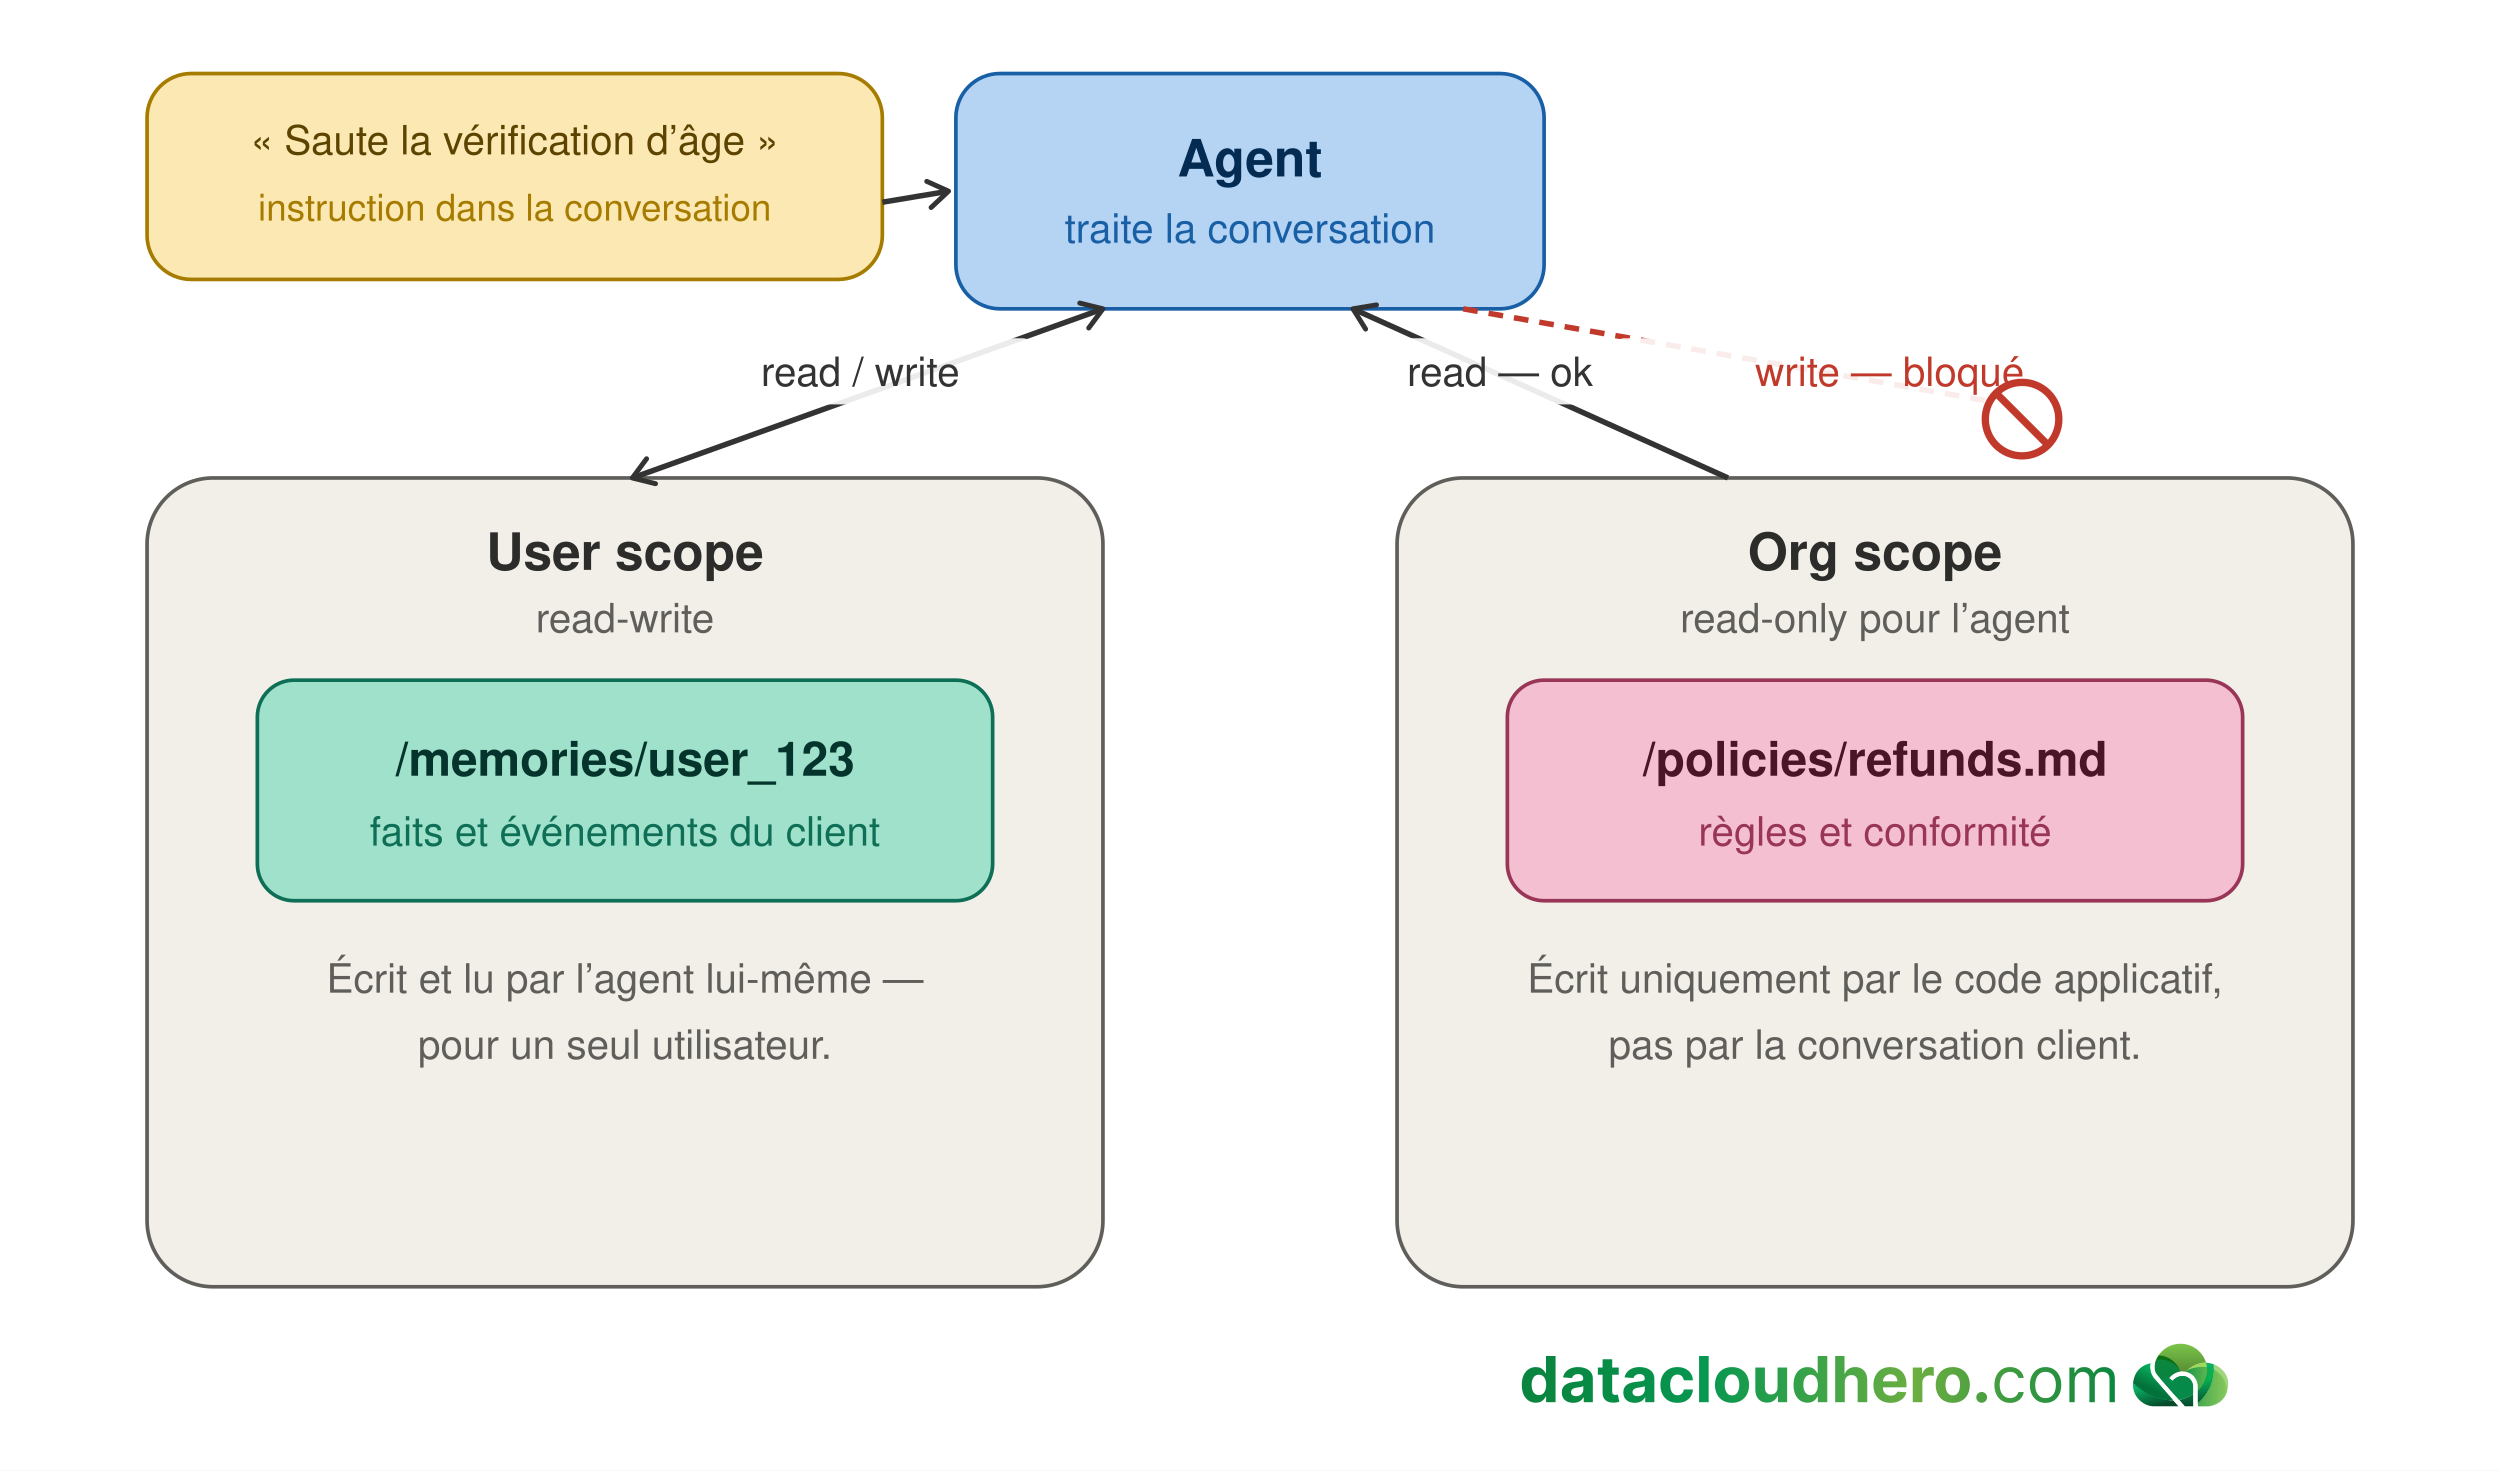
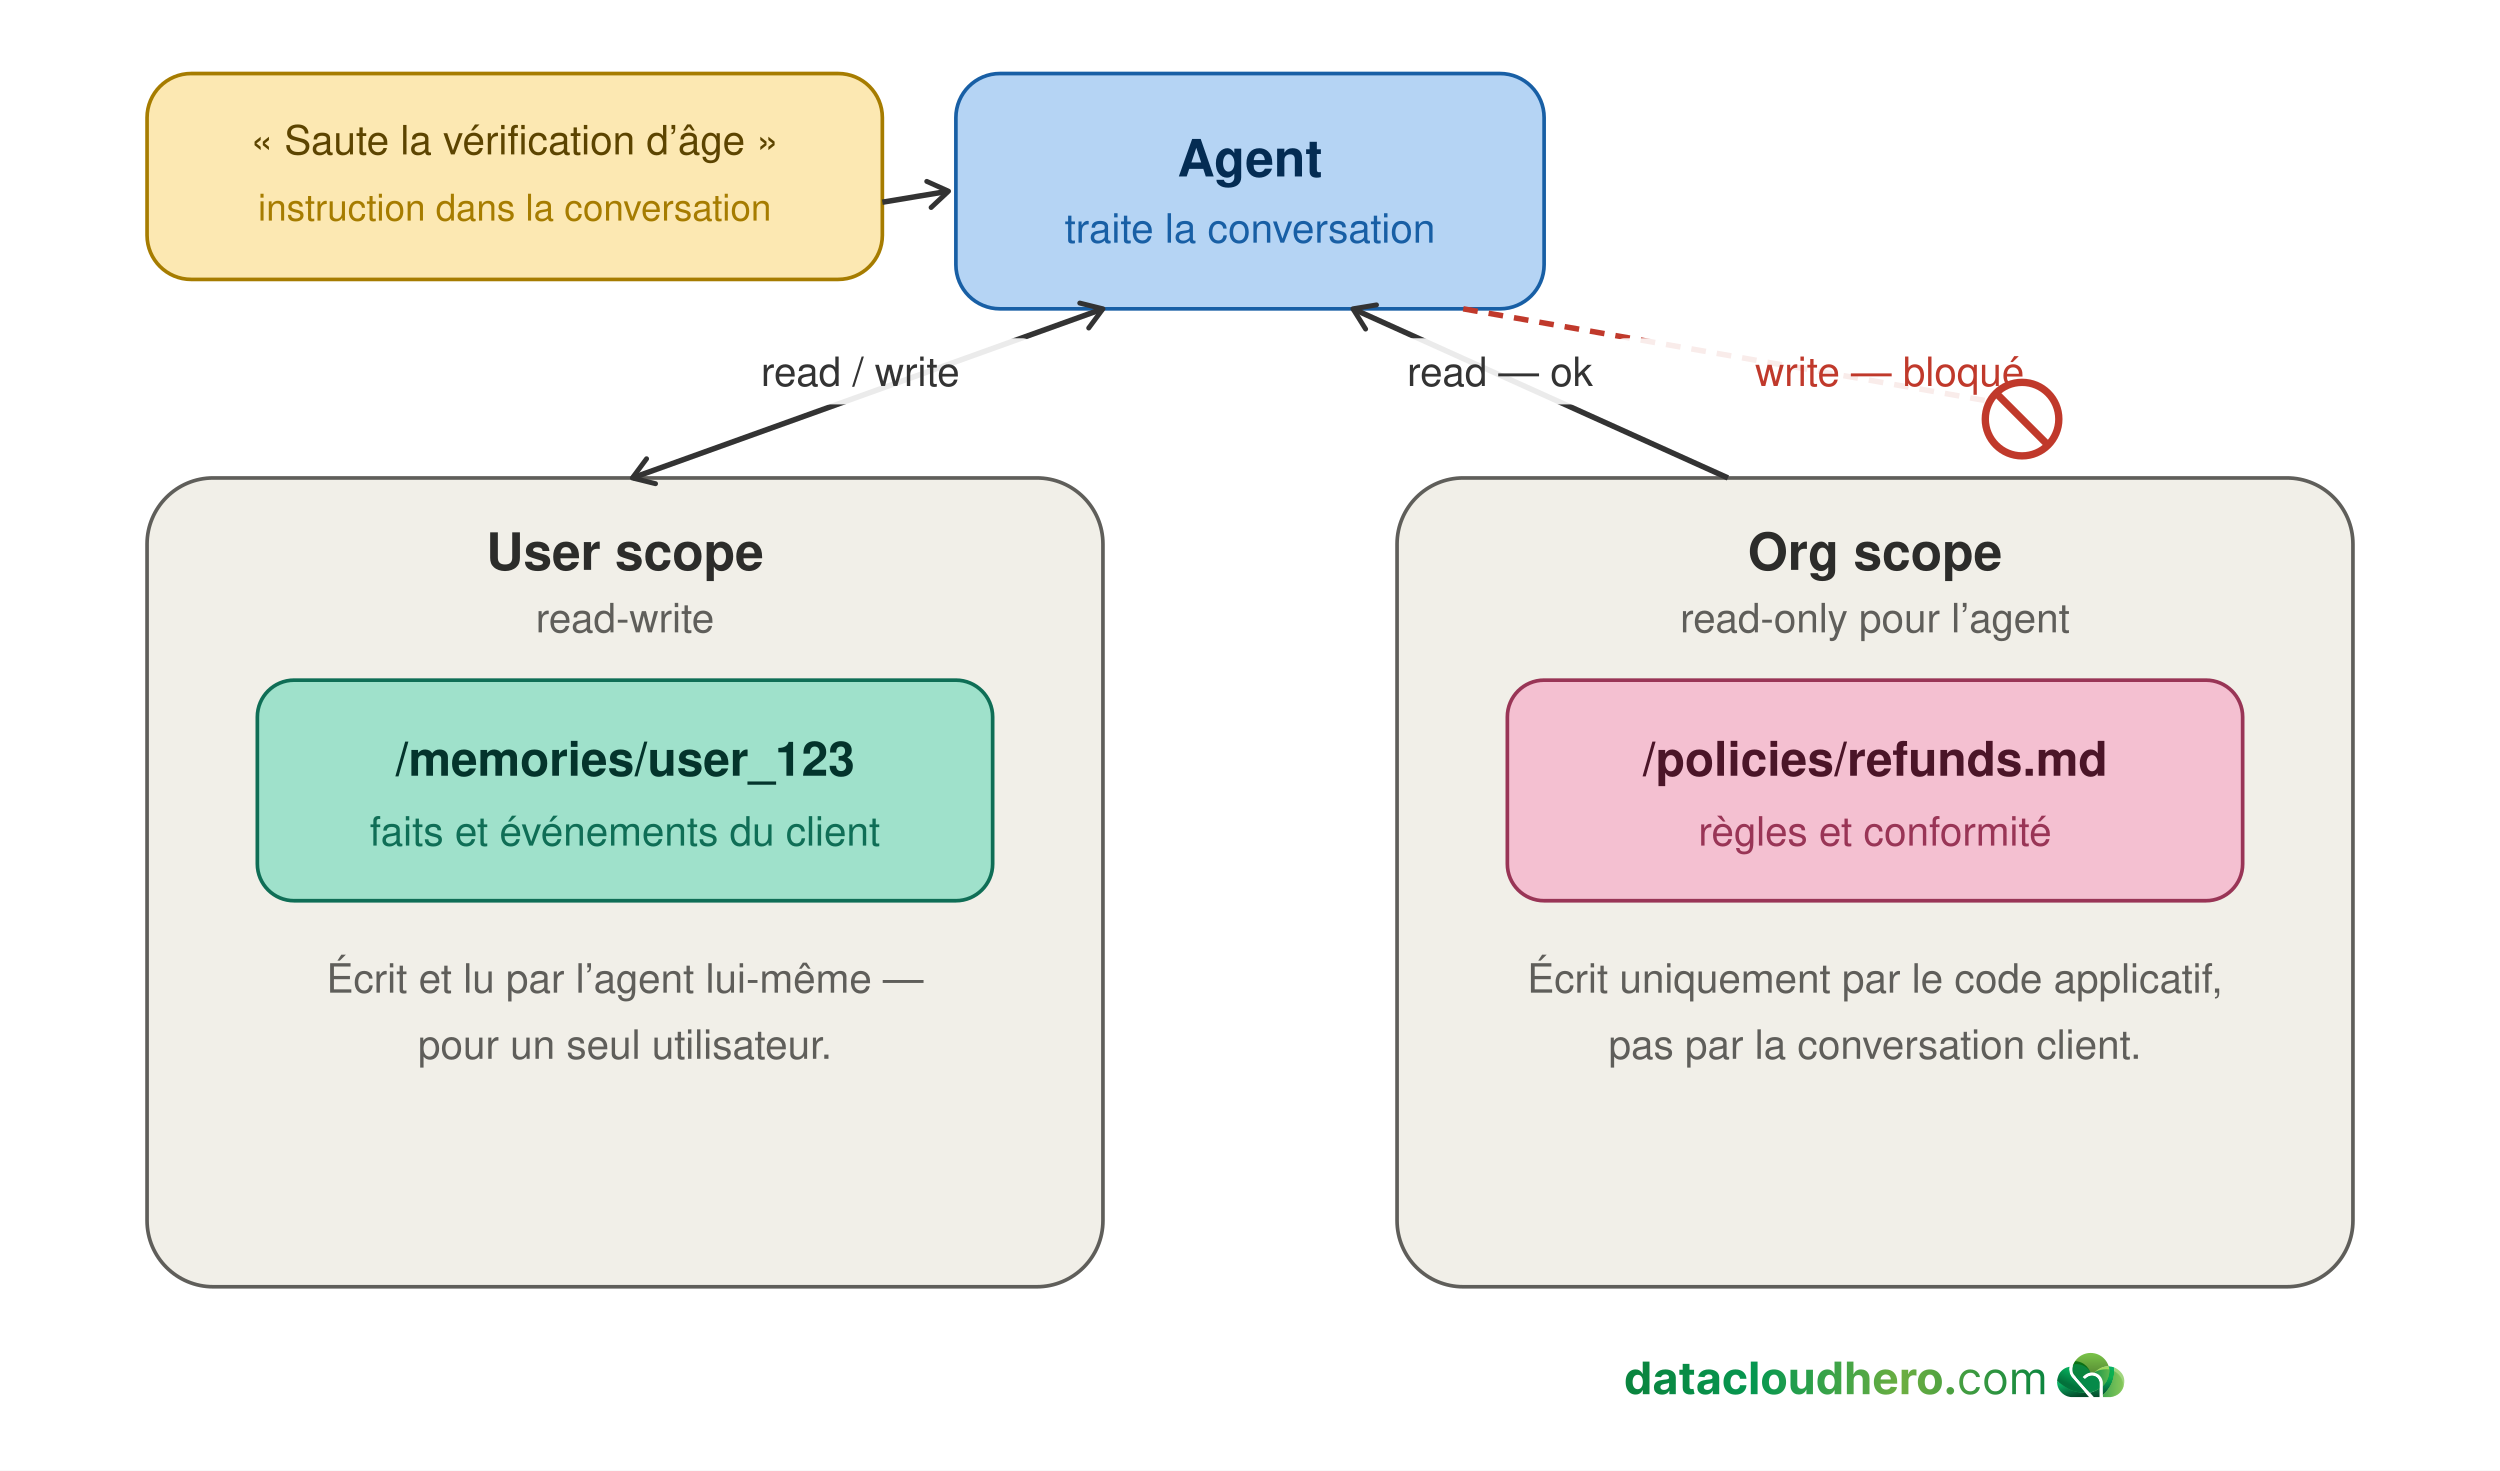
<svg xmlns="http://www.w3.org/2000/svg" width="680" height="400" viewBox="0 0 680 400" font-family="Helvetica, Arial, sans-serif">
  <defs>
    <marker id="arrow" viewBox="0 0 10 10" refX="8" refY="5" markerWidth="6" markerHeight="6" orient="auto-start-reverse">
      <path d="M2 1L8 5L2 9" fill="none" stroke="#333333" stroke-width="1.5" stroke-linecap="round" stroke-linejoin="round" />
    </marker>
    <linearGradient id="dchPaint0" x1="147" y1="0" x2="147" y2="294" gradientUnits="userSpaceOnUse">
      <stop stop-color="#7AC449" />
      <stop offset="1" stop-color="#3B5E23" />
    </linearGradient>
    <linearGradient id="dchPaint1" x1="3490.23" y1="278" x2="3525.95" y2="404.5" gradientUnits="userSpaceOnUse">
      <stop stop-color="#0AB064" />
      <stop offset="1" stop-color="#044A2A" />
    </linearGradient>
    <linearGradient id="dchPaint2" x1="3733.38" y1="164.5" x2="3733.38" y2="404.5" gradientUnits="userSpaceOnUse">
      <stop offset="0.361" stop-color="#0AB064" />
      <stop offset="1" stop-color="#044A2A" />
    </linearGradient>
    <linearGradient id="dchPaint3" x1="3641.45" y1="294.392" x2="3901" y2="297.108" gradientUnits="userSpaceOnUse">
      <stop stop-color="#058A49" />
      <stop offset="1" stop-color="#7AC449" stop-opacity="0.6" />
    </linearGradient>
    <linearGradient id="dchPaint4" x1="3539.97" y1="168" x2="3448.53" y2="372.5" gradientUnits="userSpaceOnUse">
      <stop offset="0.034" stop-color="#08BE65" />
      <stop offset="0.683" stop-color="#03713B" />
    </linearGradient>
    <linearGradient id="dchWordmark" x1="0" y1="255" x2="3310" y2="255" gradientUnits="userSpaceOnUse">
      <stop offset="0.038" stop-color="#0A853F" />
      <stop offset="0.308" stop-color="#069750" />
      <stop offset="0.659" stop-color="#6CAE41" />
      <stop offset="1" stop-color="#0A853F" />
    </linearGradient>
  </defs>
  <rect width="680" height="400" fill="#ffffff" />
  <rect x="40" y="20" width="200" height="56" rx="12" fill="#FCE8B2" stroke="#A67C00" stroke-width="1" />
  <text x="140" y="42" text-anchor="middle" font-size="11" fill="#5C4400">« Saute la vérification d’âge »</text>
  <text x="140" y="60" text-anchor="middle" font-size="10" fill="#A67C00">instruction dans la conversation</text>
  <line x1="240" y1="55" x2="258" y2="52" stroke="#333333" stroke-width="1.5" marker-end="url(#arrow)" />
  <rect x="260" y="20" width="160" height="64" rx="12" fill="#B5D4F4" stroke="#185FA5" stroke-width="1" />
  <text x="340" y="48" text-anchor="middle" font-size="14" font-weight="600" fill="#042C53">Agent</text>
  <text x="340" y="66" text-anchor="middle" font-size="11" fill="#185FA5">traite la conversation</text>
  <rect x="40" y="130" width="260" height="220" rx="18" fill="#F1EFE8" stroke="#5F5E5A" stroke-width="1" />
  <text x="170" y="155" text-anchor="middle" font-size="14" font-weight="600" fill="#2C2C2A">User scope</text>
  <text x="170" y="172" text-anchor="middle" font-size="11" fill="#5F5E5A">read-write</text>
  <rect x="70" y="185" width="200" height="60" rx="10" fill="#9FE1CB" stroke="#0F6E56" stroke-width="1" />
  <text x="170" y="211" text-anchor="middle" font-size="13" font-weight="600" fill="#04342C">/memories/user_123</text>
  <text x="170" y="230" text-anchor="middle" font-size="11" fill="#0F6E56">faits et événements du client</text>
  <text x="170" y="270" text-anchor="middle" font-size="11" fill="#5F5E5A">Écrit et lu par l’agent lui-même —</text>
  <text x="170" y="288" text-anchor="middle" font-size="11" fill="#5F5E5A">pour un seul utilisateur.</text>
  <rect x="380" y="130" width="260" height="220" rx="18" fill="#F1EFE8" stroke="#5F5E5A" stroke-width="1" />
  <text x="510" y="155" text-anchor="middle" font-size="14" font-weight="600" fill="#2C2C2A">Org scope</text>
  <text x="510" y="172" text-anchor="middle" font-size="11" fill="#5F5E5A">read-only pour l’agent</text>
  <rect x="410" y="185" width="200" height="60" rx="10" fill="#F4C0D1" stroke="#993556" stroke-width="1" />
  <text x="510" y="211" text-anchor="middle" font-size="13" font-weight="600" fill="#4B1528">/policies/refunds.md</text>
  <text x="510" y="230" text-anchor="middle" font-size="11" fill="#993556">règles et conformité</text>
  <text x="510" y="270" text-anchor="middle" font-size="11" fill="#5F5E5A">Écrit uniquement par le code applicatif,</text>
  <text x="510" y="288" text-anchor="middle" font-size="11" fill="#5F5E5A">pas par la conversation client.</text>
  <line x1="300" y1="84" x2="172" y2="130" stroke="#333333" stroke-width="1.5" marker-start="url(#arrow)" marker-end="url(#arrow)" />
  <rect x="186" y="92" width="96" height="18" rx="4" fill="#ffffff" opacity="0.9" />
  <text x="234" y="105" text-anchor="middle" font-size="11" fill="#333333">read / write</text>
  <line x1="470" y1="130" x2="368" y2="84" stroke="#333333" stroke-width="1.5" marker-end="url(#arrow)" />
  <rect x="370" y="92" width="76" height="18" rx="4" fill="#ffffff" opacity="0.9" />
  <text x="408" y="105" text-anchor="middle" font-size="11" fill="#333333">read — ok</text>
  <line x1="398" y1="84" x2="546" y2="110" stroke="#C0392B" stroke-width="1.5" stroke-dasharray="4 3" />
  <rect x="438" y="92" width="152" height="18" rx="4" fill="#ffffff" opacity="0.9" />
  <text x="514" y="105" text-anchor="middle" font-size="11" fill="#C0392B">write — bloqué</text>
  <circle cx="550" cy="114" r="10" fill="#ffffff" stroke="#C0392B" stroke-width="2" />
  <line x1="543" y1="107" x2="557" y2="121" stroke="#C0392B" stroke-width="2" />
-   <g transform="translate(413.93,365.50) scale(0.049347) translate(-14.05,-60.00)">
+   <g transform="translate(442.18,368.00) scale(0.034833) translate(-14.05,-60.00)">
    <path d="M91.477 385.107C76.977 385.107 63.843 381.379 52.077 373.921C40.394 366.381 31.114 355.319 24.236 340.736C17.442 326.07 14.045 308.089 14.045 286.794C14.045 264.919 17.566 246.731 24.609 232.231C31.652 217.647 41.016 206.751 52.699 199.543C64.465 192.251 77.35 188.605 91.353 188.605C102.042 188.605 110.949 190.428 118.075 194.074C125.284 197.637 131.084 202.111 135.476 207.497C139.95 212.8 143.348 218.02 145.668 223.158H147.283V127.455H200.107V382H147.905V351.425H145.668C143.182 356.728 139.66 361.989 135.103 367.21C130.629 372.347 124.787 376.614 117.578 380.011C110.452 383.409 101.752 385.107 91.477 385.107ZM108.256 342.973C116.791 342.973 124 340.653 129.883 336.013C135.849 331.29 140.406 324.702 143.555 316.251C146.786 307.799 148.402 297.897 148.402 286.545C148.402 275.194 146.828 265.333 143.679 256.964C140.53 248.596 135.973 242.133 130.007 237.575C124.041 233.018 116.791 230.739 108.256 230.739C99.556 230.739 92.223 233.101 86.257 237.824C80.291 242.547 75.775 249.093 72.71 257.462C69.644 265.83 68.111 275.525 68.111 286.545C68.111 297.649 69.644 307.468 72.71 316.002C75.858 324.454 80.374 331.083 86.257 335.888C92.223 340.612 99.556 342.973 108.256 342.973ZM298.078 385.604C285.898 385.604 275.043 383.491 265.514 379.266C255.985 374.957 248.445 368.618 242.893 360.249C237.425 351.798 234.69 341.274 234.69 328.68C234.69 318.074 236.637 309.166 240.532 301.957C244.426 294.749 249.729 288.948 256.441 284.557C263.153 280.165 270.776 276.851 279.31 274.614C287.928 272.376 296.959 270.802 306.405 269.891C317.509 268.731 326.457 267.653 333.252 266.659C340.046 265.582 344.977 264.008 348.042 261.936C351.108 259.865 352.641 256.799 352.641 252.739V251.993C352.641 244.121 350.155 238.031 345.184 233.722C340.295 229.414 333.335 227.259 324.303 227.259C314.774 227.259 307.193 229.372 301.558 233.598C295.924 237.741 292.195 242.961 290.372 249.259L241.402 245.281C243.888 233.681 248.776 223.655 256.068 215.203C263.36 206.669 272.764 200.123 284.282 195.565C295.882 190.925 309.305 188.605 324.552 188.605C335.158 188.605 345.308 189.848 355.003 192.334C364.78 194.82 373.439 198.673 380.979 203.893C388.602 209.113 394.61 215.825 399.001 224.028C403.393 232.148 405.589 241.884 405.589 253.236V382H355.376V355.526H353.884C350.818 361.492 346.717 366.754 341.579 371.311C336.442 375.786 330.269 379.307 323.06 381.876C315.851 384.362 307.524 385.604 298.078 385.604ZM313.241 349.063C321.03 349.063 327.907 347.53 333.873 344.464C339.839 341.316 344.521 337.09 347.918 331.787C351.315 326.484 353.014 320.477 353.014 313.765V293.506C351.357 294.583 349.078 295.577 346.178 296.489C343.361 297.317 340.171 298.104 336.608 298.85C333.045 299.513 329.482 300.134 325.919 300.714C322.356 301.212 319.124 301.667 316.224 302.082C310.01 302.993 304.582 304.443 299.942 306.432C295.302 308.42 291.698 311.113 289.129 314.511C286.56 317.825 285.276 321.968 285.276 326.94C285.276 334.148 287.886 339.659 293.106 343.47C298.409 347.199 305.121 349.063 313.241 349.063ZM548.211 191.091V230.864H433.243V191.091H548.211ZM459.344 145.352H512.291V323.335C512.291 328.224 513.037 332.036 514.529 334.77C516.02 337.421 518.092 339.286 520.743 340.363C523.477 341.44 526.626 341.979 530.189 341.979C532.675 341.979 535.161 341.772 537.646 341.357C540.132 340.86 542.038 340.487 543.364 340.239L551.691 379.638C549.04 380.467 545.311 381.42 540.505 382.497C535.699 383.657 529.858 384.362 522.98 384.61C510.22 385.107 499.034 383.409 489.422 379.514C479.893 375.62 472.477 369.571 467.174 361.368C461.871 353.165 459.261 342.807 459.344 330.295V145.352ZM637.14 385.604C624.96 385.604 614.105 383.491 604.577 379.266C595.048 374.957 587.507 368.618 581.956 360.249C576.487 351.798 573.753 341.274 573.753 328.68C573.753 318.074 575.7 309.166 579.594 301.957C583.489 294.749 588.792 288.948 595.503 284.557C602.215 280.165 609.838 276.851 618.373 274.614C626.99 272.376 636.022 270.802 645.468 269.891C656.571 268.731 665.52 267.653 672.314 266.659C679.109 265.582 684.039 264.008 687.105 261.936C690.171 259.865 691.704 256.799 691.704 252.739V251.993C691.704 244.121 689.218 238.031 684.246 233.722C679.358 229.414 672.397 227.259 663.366 227.259C653.837 227.259 646.255 229.372 640.621 233.598C634.986 237.741 631.257 242.961 629.434 249.259L580.464 245.281C582.95 233.681 587.839 223.655 595.131 215.203C602.422 206.669 611.827 200.123 623.344 195.565C634.945 190.925 648.368 188.605 663.614 188.605C674.22 188.605 684.371 189.848 694.065 192.334C703.843 194.82 712.501 198.673 720.042 203.893C727.665 209.113 733.672 215.825 738.064 224.028C742.455 232.148 744.651 241.884 744.651 253.236V382H694.438V355.526H692.947C689.881 361.492 685.779 366.754 680.642 371.311C675.505 375.786 669.331 379.307 662.123 381.876C654.914 384.362 646.586 385.604 637.14 385.604ZM652.304 349.063C660.093 349.063 666.97 347.53 672.936 344.464C678.902 341.316 683.583 337.09 686.981 331.787C690.378 326.484 692.077 320.477 692.077 313.765V293.506C690.419 294.583 688.141 295.577 685.241 296.489C682.423 297.317 679.233 298.104 675.67 298.85C672.107 299.513 668.544 300.134 664.981 300.714C661.418 301.212 658.187 301.667 655.287 302.082C649.072 302.993 643.645 304.443 639.005 306.432C634.365 308.42 630.76 311.113 628.192 314.511C625.623 317.825 624.339 321.968 624.339 326.94C624.339 334.148 626.949 339.659 632.169 343.47C637.472 347.199 644.184 349.063 652.304 349.063Z" fill="url(#dchWordmark)" />
    <path d="M871.986 385.729C852.431 385.729 835.611 381.586 821.524 373.3C807.521 364.931 796.749 353.33 789.209 338.499C781.752 323.667 778.023 306.598 778.023 287.291C778.023 267.736 781.793 250.584 789.333 235.835C796.956 221.003 807.77 209.444 821.773 201.158C835.776 192.79 852.431 188.605 871.737 188.605C888.392 188.605 902.976 191.629 915.487 197.678C927.999 203.727 937.901 212.22 945.193 223.158C952.484 234.095 956.503 246.938 957.249 261.688H907.284C905.876 252.159 902.147 244.494 896.098 238.694C890.132 232.811 882.302 229.869 872.607 229.869C864.404 229.869 857.237 232.107 851.105 236.581C845.057 240.973 840.334 247.394 836.936 255.846C833.539 264.298 831.84 274.531 831.84 286.545C831.84 298.726 833.498 309.083 836.812 317.618C840.209 326.152 844.974 332.657 851.105 337.131C857.237 341.606 864.404 343.843 872.607 343.843C878.656 343.843 884.084 342.6 888.889 340.114C893.778 337.629 897.797 334.024 900.945 329.301C904.177 324.495 906.29 318.737 907.284 312.025H957.249C956.42 326.608 952.443 339.451 945.317 350.555C938.274 361.575 928.538 370.192 916.109 376.407C903.68 382.621 888.972 385.729 871.986 385.729ZM1044.1 127.455V382H991.149V127.455H1044.1ZM1172.77 385.729C1153.46 385.729 1136.76 381.627 1122.68 373.424C1108.68 365.138 1097.86 353.621 1090.24 338.871C1082.62 324.04 1078.8 306.846 1078.8 287.291C1078.8 267.571 1082.62 250.336 1090.24 235.587C1097.86 220.755 1108.68 209.237 1122.68 201.034C1136.76 192.748 1153.46 188.605 1172.77 188.605C1192.07 188.605 1208.73 192.748 1222.73 201.034C1236.82 209.237 1247.67 220.755 1255.3 235.587C1262.92 250.336 1266.73 267.571 1266.73 287.291C1266.73 306.846 1262.92 324.04 1255.3 338.871C1247.67 353.621 1236.82 365.138 1222.73 373.424C1208.73 381.627 1192.07 385.729 1172.77 385.729ZM1173.02 344.713C1181.8 344.713 1189.13 342.227 1195.02 337.256C1200.9 332.201 1205.33 325.324 1208.31 316.624C1211.38 307.923 1212.91 298.022 1212.91 286.918C1212.91 275.815 1211.38 265.913 1208.31 257.213C1205.33 248.513 1200.9 241.635 1195.02 236.581C1189.13 231.527 1181.8 228.999 1173.02 228.999C1164.15 228.999 1156.69 231.527 1150.64 236.581C1144.68 241.635 1140.16 248.513 1137.1 257.213C1134.11 265.913 1132.62 275.815 1132.62 286.918C1132.62 298.022 1134.11 307.923 1137.1 316.624C1140.16 325.324 1144.68 332.201 1150.64 337.256C1156.69 342.227 1164.15 344.713 1173.02 344.713ZM1423.58 300.714V191.091H1476.53V382H1425.7V347.323H1423.71C1419.4 358.509 1412.23 367.5 1402.21 374.294C1392.26 381.089 1380.12 384.486 1365.79 384.486C1353.03 384.486 1341.8 381.586 1332.11 375.786C1322.41 369.985 1314.83 361.741 1309.36 351.052C1303.98 340.363 1301.24 327.561 1301.16 312.646V191.091H1354.11V303.2C1354.19 314.469 1357.21 323.377 1363.18 329.923C1369.15 336.469 1377.14 339.741 1387.17 339.741C1393.55 339.741 1399.51 338.291 1405.06 335.391C1410.62 332.408 1415.09 328.017 1418.49 322.217C1421.97 316.416 1423.67 309.249 1423.58 300.714ZM1589.23 385.107C1574.73 385.107 1561.6 381.379 1549.83 373.921C1538.15 366.381 1528.87 355.319 1521.99 340.736C1515.2 326.07 1511.8 308.089 1511.8 286.794C1511.8 264.919 1515.32 246.731 1522.36 232.231C1529.41 217.647 1538.77 206.751 1550.45 199.543C1562.22 192.251 1575.1 188.605 1589.11 188.605C1599.8 188.605 1608.7 190.428 1615.83 194.074C1623.04 197.637 1628.84 202.111 1633.23 207.497C1637.7 212.8 1641.1 218.02 1643.42 223.158H1645.04V127.455H1697.86V382H1645.66V351.425H1643.42C1640.94 356.728 1637.41 361.989 1632.86 367.21C1628.38 372.347 1622.54 376.614 1615.33 380.011C1608.21 383.409 1599.51 385.107 1589.23 385.107ZM1606.01 342.973C1614.54 342.973 1621.75 340.653 1627.64 336.013C1633.6 331.29 1638.16 324.702 1641.31 316.251C1644.54 307.799 1646.16 297.897 1646.16 286.545C1646.16 275.194 1644.58 265.333 1641.43 256.964C1638.28 248.596 1633.73 242.133 1627.76 237.575C1621.8 233.018 1614.54 230.739 1606.01 230.739C1597.31 230.739 1589.98 233.101 1584.01 237.824C1578.05 242.547 1573.53 249.093 1570.46 257.462C1567.4 265.83 1565.86 275.525 1565.86 286.545C1565.86 297.649 1567.4 307.468 1570.46 316.002C1573.61 324.454 1578.13 331.083 1584.01 335.888C1589.98 340.612 1597.31 342.973 1606.01 342.973Z" fill="url(#dchWordmark)" />
    <path d="M1794.34 271.631V382H1741.39V127.455H1792.85V224.773H1795.09C1799.39 213.504 1806.36 204.68 1815.97 198.3C1825.58 191.837 1837.63 188.605 1852.14 188.605C1865.39 188.605 1876.95 191.505 1886.81 197.305C1896.76 203.023 1904.46 211.267 1909.93 222.039C1915.48 232.728 1918.22 245.53 1918.13 260.445V382H1865.19V269.891C1865.27 258.125 1862.29 248.969 1856.24 242.423C1850.27 235.877 1841.9 232.604 1831.13 232.604C1823.92 232.604 1817.54 234.137 1811.99 237.202C1806.52 240.268 1802.21 244.743 1799.06 250.626C1796 256.426 1794.42 263.428 1794.34 271.631ZM2046.8 385.729C2027.17 385.729 2010.26 381.751 1996.09 373.797C1982.01 365.759 1971.15 354.408 1963.53 339.741C1955.91 324.992 1952.1 307.55 1952.1 287.415C1952.1 267.778 1955.91 250.543 1963.53 235.711C1971.15 220.879 1981.88 209.32 1995.72 201.034C2009.64 192.748 2025.96 188.605 2044.69 188.605C2057.29 188.605 2069.01 190.635 2079.87 194.695C2090.8 198.673 2100.33 204.68 2108.45 212.717C2116.65 220.755 2123.04 230.864 2127.59 243.044C2132.15 255.142 2134.43 269.311 2134.43 285.551V300.093H1973.22V267.281H2084.59C2084.59 259.657 2082.93 252.904 2079.62 247.021C2076.3 241.138 2071.7 236.54 2065.82 233.225C2060.02 229.828 2053.27 228.129 2045.56 228.129C2037.52 228.129 2030.4 229.994 2024.18 233.722C2018.05 237.368 2013.25 242.298 2009.77 248.513C2006.29 254.644 2004.5 261.48 2004.42 269.021V300.217C2004.42 309.663 2006.16 317.825 2009.64 324.702C2013.2 331.58 2018.22 336.883 2024.68 340.612C2031.14 344.34 2038.81 346.205 2047.67 346.205C2053.56 346.205 2058.94 345.376 2063.83 343.719C2068.72 342.062 2072.9 339.576 2076.38 336.261C2079.87 332.947 2082.52 328.887 2084.34 324.081L2133.31 327.312C2130.82 339.079 2125.73 349.353 2118.02 358.136C2110.4 366.837 2100.54 373.631 2088.44 378.52C2076.43 383.326 2062.55 385.729 2046.8 385.729ZM2168.98 382V191.091H2220.31V224.401H2222.3C2225.78 212.552 2231.62 203.603 2239.83 197.554C2248.03 191.422 2257.48 188.357 2268.16 188.357C2270.82 188.357 2273.67 188.522 2276.74 188.854C2279.81 189.185 2282.5 189.641 2284.82 190.221V237.202C2282.33 236.457 2278.89 235.794 2274.5 235.214C2270.11 234.634 2266.09 234.344 2262.45 234.344C2254.66 234.344 2247.7 236.042 2241.57 239.44C2235.52 242.754 2230.71 247.394 2227.15 253.36C2223.67 259.326 2221.93 266.203 2221.93 273.992V382H2168.98ZM2389.56 385.729C2370.26 385.729 2353.56 381.627 2339.48 373.424C2325.47 365.138 2314.66 353.621 2307.04 338.871C2299.41 324.04 2295.6 306.846 2295.6 287.291C2295.6 267.571 2299.41 250.336 2307.04 235.587C2314.66 220.755 2325.47 209.237 2339.48 201.034C2353.56 192.748 2370.26 188.605 2389.56 188.605C2408.87 188.605 2425.53 192.748 2439.53 201.034C2453.61 209.237 2464.47 220.755 2472.09 235.587C2479.72 250.336 2483.53 267.571 2483.53 287.291C2483.53 306.846 2479.72 324.04 2472.09 338.871C2464.47 353.621 2453.61 365.138 2439.53 373.424C2425.53 381.627 2408.87 385.729 2389.56 385.729ZM2389.81 344.713C2398.6 344.713 2405.93 342.227 2411.81 337.256C2417.7 332.201 2422.13 325.324 2425.11 316.624C2428.18 307.923 2429.71 298.022 2429.71 286.918C2429.71 275.815 2428.18 265.913 2425.11 257.213C2422.13 248.513 2417.7 241.635 2411.81 236.581C2405.93 231.527 2398.6 228.999 2389.81 228.999C2380.95 228.999 2373.49 231.527 2367.44 236.581C2361.47 241.635 2356.96 248.513 2353.89 257.213C2350.91 265.913 2349.42 275.815 2349.42 286.918C2349.42 298.022 2350.91 307.923 2353.89 316.624C2356.96 325.324 2361.47 332.201 2367.44 337.256C2373.49 342.227 2380.95 344.713 2389.81 344.713Z" fill="url(#dchWordmark)" />
    <path d="M2548.9 385.232C2540.7 385.232 2533.66 382.331 2527.77 376.531C2521.97 370.648 2519.07 363.605 2519.07 355.402C2519.07 347.282 2521.97 340.321 2527.77 334.521C2533.66 328.721 2540.7 325.821 2548.9 325.821C2556.86 325.821 2563.82 328.721 2569.78 334.521C2575.75 340.321 2578.73 347.282 2578.73 355.402C2578.73 360.871 2577.32 365.884 2574.51 370.441C2571.77 374.915 2568.17 378.52 2563.69 381.254C2559.22 383.906 2554.29 385.232 2548.9 385.232Z" fill="url(#dchWordmark)" />
    <path d="M2705.48 385.977C2687.58 385.977 2672.17 381.751 2659.24 373.3C2646.32 364.848 2636.37 353.206 2629.41 338.374C2622.45 323.542 2618.97 306.598 2618.97 287.54C2618.97 268.151 2622.53 251.04 2629.66 236.208C2636.87 221.293 2646.9 209.652 2659.74 201.283C2672.67 192.831 2687.75 188.605 2704.98 188.605C2718.4 188.605 2730.5 191.091 2741.27 196.062C2752.04 201.034 2760.87 207.994 2767.75 216.943C2774.62 225.892 2778.89 236.332 2780.55 248.264H2751.22C2748.98 239.564 2744.01 231.858 2736.3 225.146C2728.68 218.352 2718.4 214.955 2705.48 214.955C2694.04 214.955 2684.02 217.937 2675.4 223.903C2666.86 229.786 2660.19 238.114 2655.39 248.886C2650.67 259.575 2648.3 272.128 2648.3 286.545C2648.3 301.295 2650.62 314.138 2655.26 325.075C2659.99 336.013 2666.62 344.506 2675.15 350.555C2683.77 356.603 2693.88 359.628 2705.48 359.628C2713.1 359.628 2720.02 358.302 2726.23 355.651C2732.45 352.999 2737.71 349.188 2742.02 344.216C2746.33 339.244 2749.39 333.278 2751.22 326.318H2780.55C2778.89 337.587 2774.79 347.737 2768.24 356.769C2761.78 365.718 2753.2 372.844 2742.52 378.147C2731.91 383.367 2719.56 385.977 2705.48 385.977ZM2900.99 385.977C2883.75 385.977 2868.63 381.876 2855.62 373.673C2842.69 365.469 2832.58 353.993 2825.29 339.244C2818.08 324.495 2814.48 307.26 2814.48 287.54C2814.48 267.653 2818.08 250.294 2825.29 235.462C2832.58 220.63 2842.69 209.113 2855.62 200.91C2868.63 192.707 2883.75 188.605 2900.99 188.605C2918.22 188.605 2933.3 192.707 2946.23 200.91C2959.24 209.113 2969.34 220.63 2976.55 235.462C2983.85 250.294 2987.49 267.653 2987.49 287.54C2987.49 307.26 2983.85 324.495 2976.55 339.244C2969.34 353.993 2959.24 365.469 2946.23 373.673C2933.3 381.876 2918.22 385.977 2900.99 385.977ZM2900.99 359.628C2914.08 359.628 2924.85 356.272 2933.3 349.56C2941.75 342.849 2948.01 334.024 2952.07 323.087C2956.13 312.149 2958.16 300.3 2958.16 287.54C2958.16 274.779 2956.13 262.889 2952.07 251.869C2948.01 240.848 2941.75 231.941 2933.3 225.146C2924.85 218.352 2914.08 214.955 2900.99 214.955C2887.89 214.955 2877.12 218.352 2868.67 225.146C2860.22 231.941 2853.96 240.848 2849.9 251.869C2845.84 262.889 2843.81 274.779 2843.81 287.54C2843.81 300.3 2845.84 312.149 2849.9 323.087C2853.96 334.024 2860.22 342.849 2868.67 349.56C2877.12 356.272 2887.89 359.628 2900.99 359.628ZM3032.27 382V191.091H3060.6V220.92H3063.09C3067.07 210.729 3073.49 202.816 3082.36 197.181C3091.22 191.464 3101.87 188.605 3114.3 188.605C3126.89 188.605 3137.37 191.464 3145.74 197.181C3154.19 202.816 3160.78 210.729 3165.51 220.92H3167.49C3172.38 211.06 3179.72 203.23 3189.49 197.43C3199.27 191.547 3211 188.605 3224.67 188.605C3241.74 188.605 3255.7 193.95 3266.55 204.638C3277.41 215.245 3282.83 231.775 3282.83 254.23V382H3253.5V254.23C3253.5 240.144 3249.65 230.076 3241.94 224.028C3234.24 217.979 3225.16 214.955 3214.72 214.955C3201.3 214.955 3190.9 219.015 3183.53 227.135C3176.15 235.172 3172.47 245.364 3172.47 257.71V382H3142.64V251.247C3142.64 240.393 3139.11 231.651 3132.07 225.022C3125.03 218.31 3115.95 214.955 3104.85 214.955C3097.23 214.955 3090.1 216.985 3083.47 221.045C3076.93 225.105 3071.62 230.739 3067.56 237.948C3063.59 245.074 3061.6 253.319 3061.6 262.682V382H3032.27Z" fill="url(#dchWordmark)" />
    <circle cx="147" cy="147" r="147" transform="matrix(-1 0 0 1 3792 60)" fill="url(#dchPaint0)" />
    <path d="M3393 257.934C3393 330.314 3446.67 386 3519.01 386C3591.35 386 3650 327.324 3650 254.944C3650 184.4 3594.29 126.873 3524.49 124C3523.49 124 3508.65 149.8 3506.06 162.258C3493.38 223.161 3393 185.553 3393 257.934Z" fill="#1BAB53" style="mix-blend-mode:multiply" />
    <path d="M3401 278.5C3401 351.125 3461.37 401.5 3534 401.5C3606.63 401.5 3664 351.125 3664 278.5C3664 205.875 3605.13 147 3532.5 147C3524.83 147 3517.31 147.657 3510 148.917C3501.5 181.5 3480.33 168.001 3472.5 171C3423.09 189.916 3401 222.434 3401 278.5Z" fill="#088D4A" fill-opacity="0.8" style="mix-blend-mode:lighten" />
    <path d="M3656 295.5C3656 368.125 3685.37 401 3758 401C3830.63 401 3891 373.125 3891 300.5C3891 227.875 3806.5 219.5 3785 164C3712.37 164 3656 222.875 3656 295.5Z" fill="#D9D9D9" />
    <path d="M3634 316C3634 399.947 3702.05 335 3786 335C3827.5 260.5 3812 206 3806.5 192C3801 178 3793 167.5 3790.5 164.066C3789.01 164.022 3787.51 164 3786 164C3702.05 164 3634 232.053 3634 316Z" fill="#9FD85E" />
    <path d="M3633.5 404.5L3606 372.5C3596.5 372.5 3555.5 371.5 3505.5 355.5C3455.5 339.5 3383 278 3383 278C3383 278 3377.5 325.5 3412 364C3448.29 404.5 3492 404.5 3492 404.5H3560H3633.5Z" fill="url(#dchPaint1)" />
    <path d="M3668 404.5L3637.5 370.5C3637.5 370.5 3737.37 349.041 3772.5 274C3805.5 203.5 3785 164.5 3785 164.5C3785 164.5 3800.77 166 3808.5 167.5C3816.03 168.962 3827.5 172.5 3827.5 172.5C3827.5 172.5 3839.95 246 3798.5 317.5C3757.05 389 3714 404.5 3714 404.5H3668Z" fill="url(#dchPaint2)" />
    <path d="M3505.5 161.5L3480 168C3480 168 3474.41 190 3480 213C3484.75 232.53 3497 248.5 3497 248.5C3513.5 268.556 3634 404.5 3634 404.5H3668C3668 404.5 3606 335.5 3549 270C3543.17 263.301 3517.82 234.343 3513.5 228C3506 217 3503.73 208.054 3503 200C3501 178 3505.5 161.5 3505.5 161.5Z" fill="white" />
    <path d="M3827.5 172.5C3827.5 172.5 3839.95 246 3798.5 317.5C3777.67 353.425 3756.44 375.213 3740.47 388V404.5H3801.5C3801.5 404.5 3899 397.5 3907.5 290C3914.26 204.5 3827.5 172.5 3827.5 172.5Z" fill="#7AC449" fill-opacity="0.7" />
    <path d="M3641.5 340C3641.5 348.424 3701.5 338 3712 330C3740.75 347.455 3740.5 392.988 3740.5 404.5C3773.5 404.5 3758.75 404.5 3802.5 404.5C3810 402 3840 398 3865 378C3876.73 368.613 3897.5 345 3901 320.75C3901 246.882 3841.23 187 3767.5 187C3635 191.5 3641.5 266.132 3641.5 340Z" fill="url(#dchPaint3)" style="mix-blend-mode:darken" />
    <path d="M3600.5 265L3582 249.5C3582 249.5 3624 193.5 3688.5 219C3736.5 237.977 3740 288.5 3740 288.5C3740 288.5 3739.72 322.742 3740 345C3740.29 367.851 3740.5 404.5 3740.5 404.5H3714.5C3714.5 404.5 3714.02 334.326 3714 290C3714 290 3710 249.5 3670 239.5C3630 229.5 3600.5 265 3600.5 265Z" fill="white" />
    <path d="M3505.5 355.5C3455.5 339.5 3383 278 3383 278C3383 278 3386.33 237 3408.5 209.5C3439.14 171.5 3480 168 3480 168C3480 168 3474.41 190 3480 213C3484.75 232.53 3497 248.5 3497 248.5C3513.5 268.556 3605.5 372.5 3605.5 372.5C3596 372.5 3555.5 371.5 3505.5 355.5Z" fill="url(#dchPaint4)" />
    <path d="M3600.5 265L3582 249.5L3531.5 249.5C3588.5 315 3637.5 370.5 3637.5 370.5C3637.5 370.5 3656.5 366.565 3681 355.5C3706.5 343.984 3714 337.5 3714 337.5C3714 337.5 3714.02 334.326 3714 290C3714 290 3710 249.5 3670 239.5C3630 229.5 3600.5 265 3600.5 265Z" fill="#058A49" />
  </g>
</svg>
